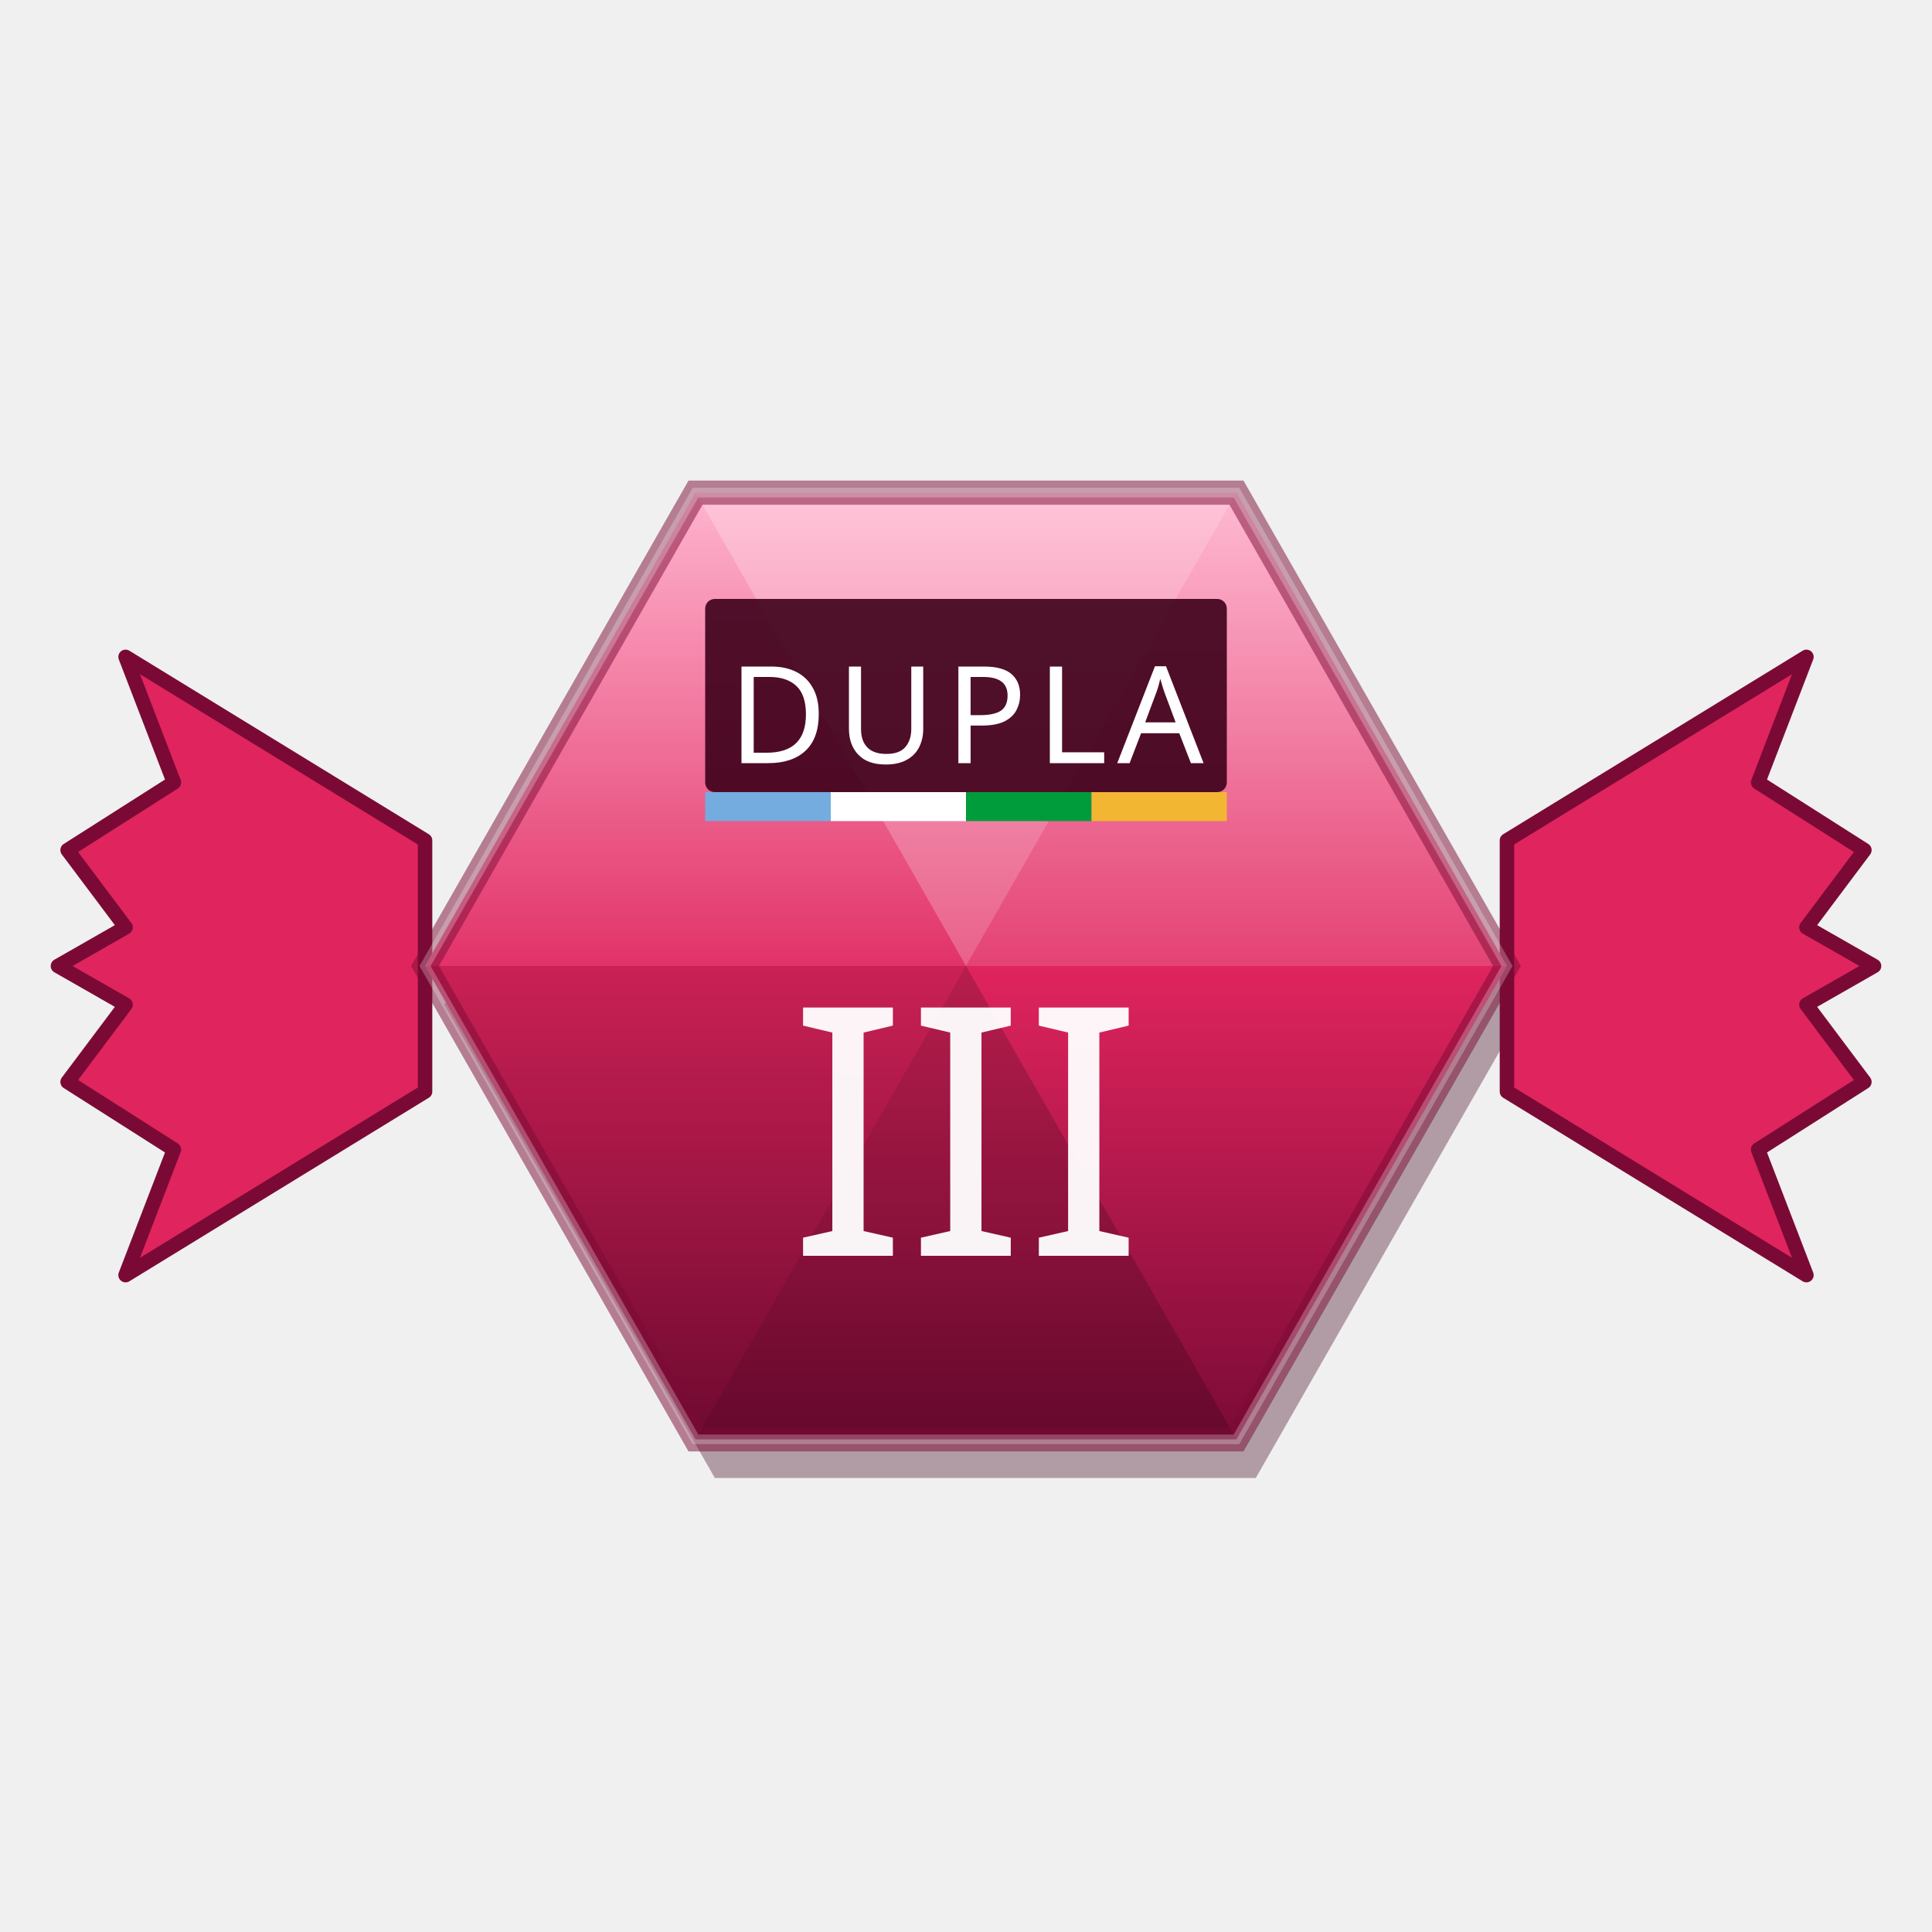
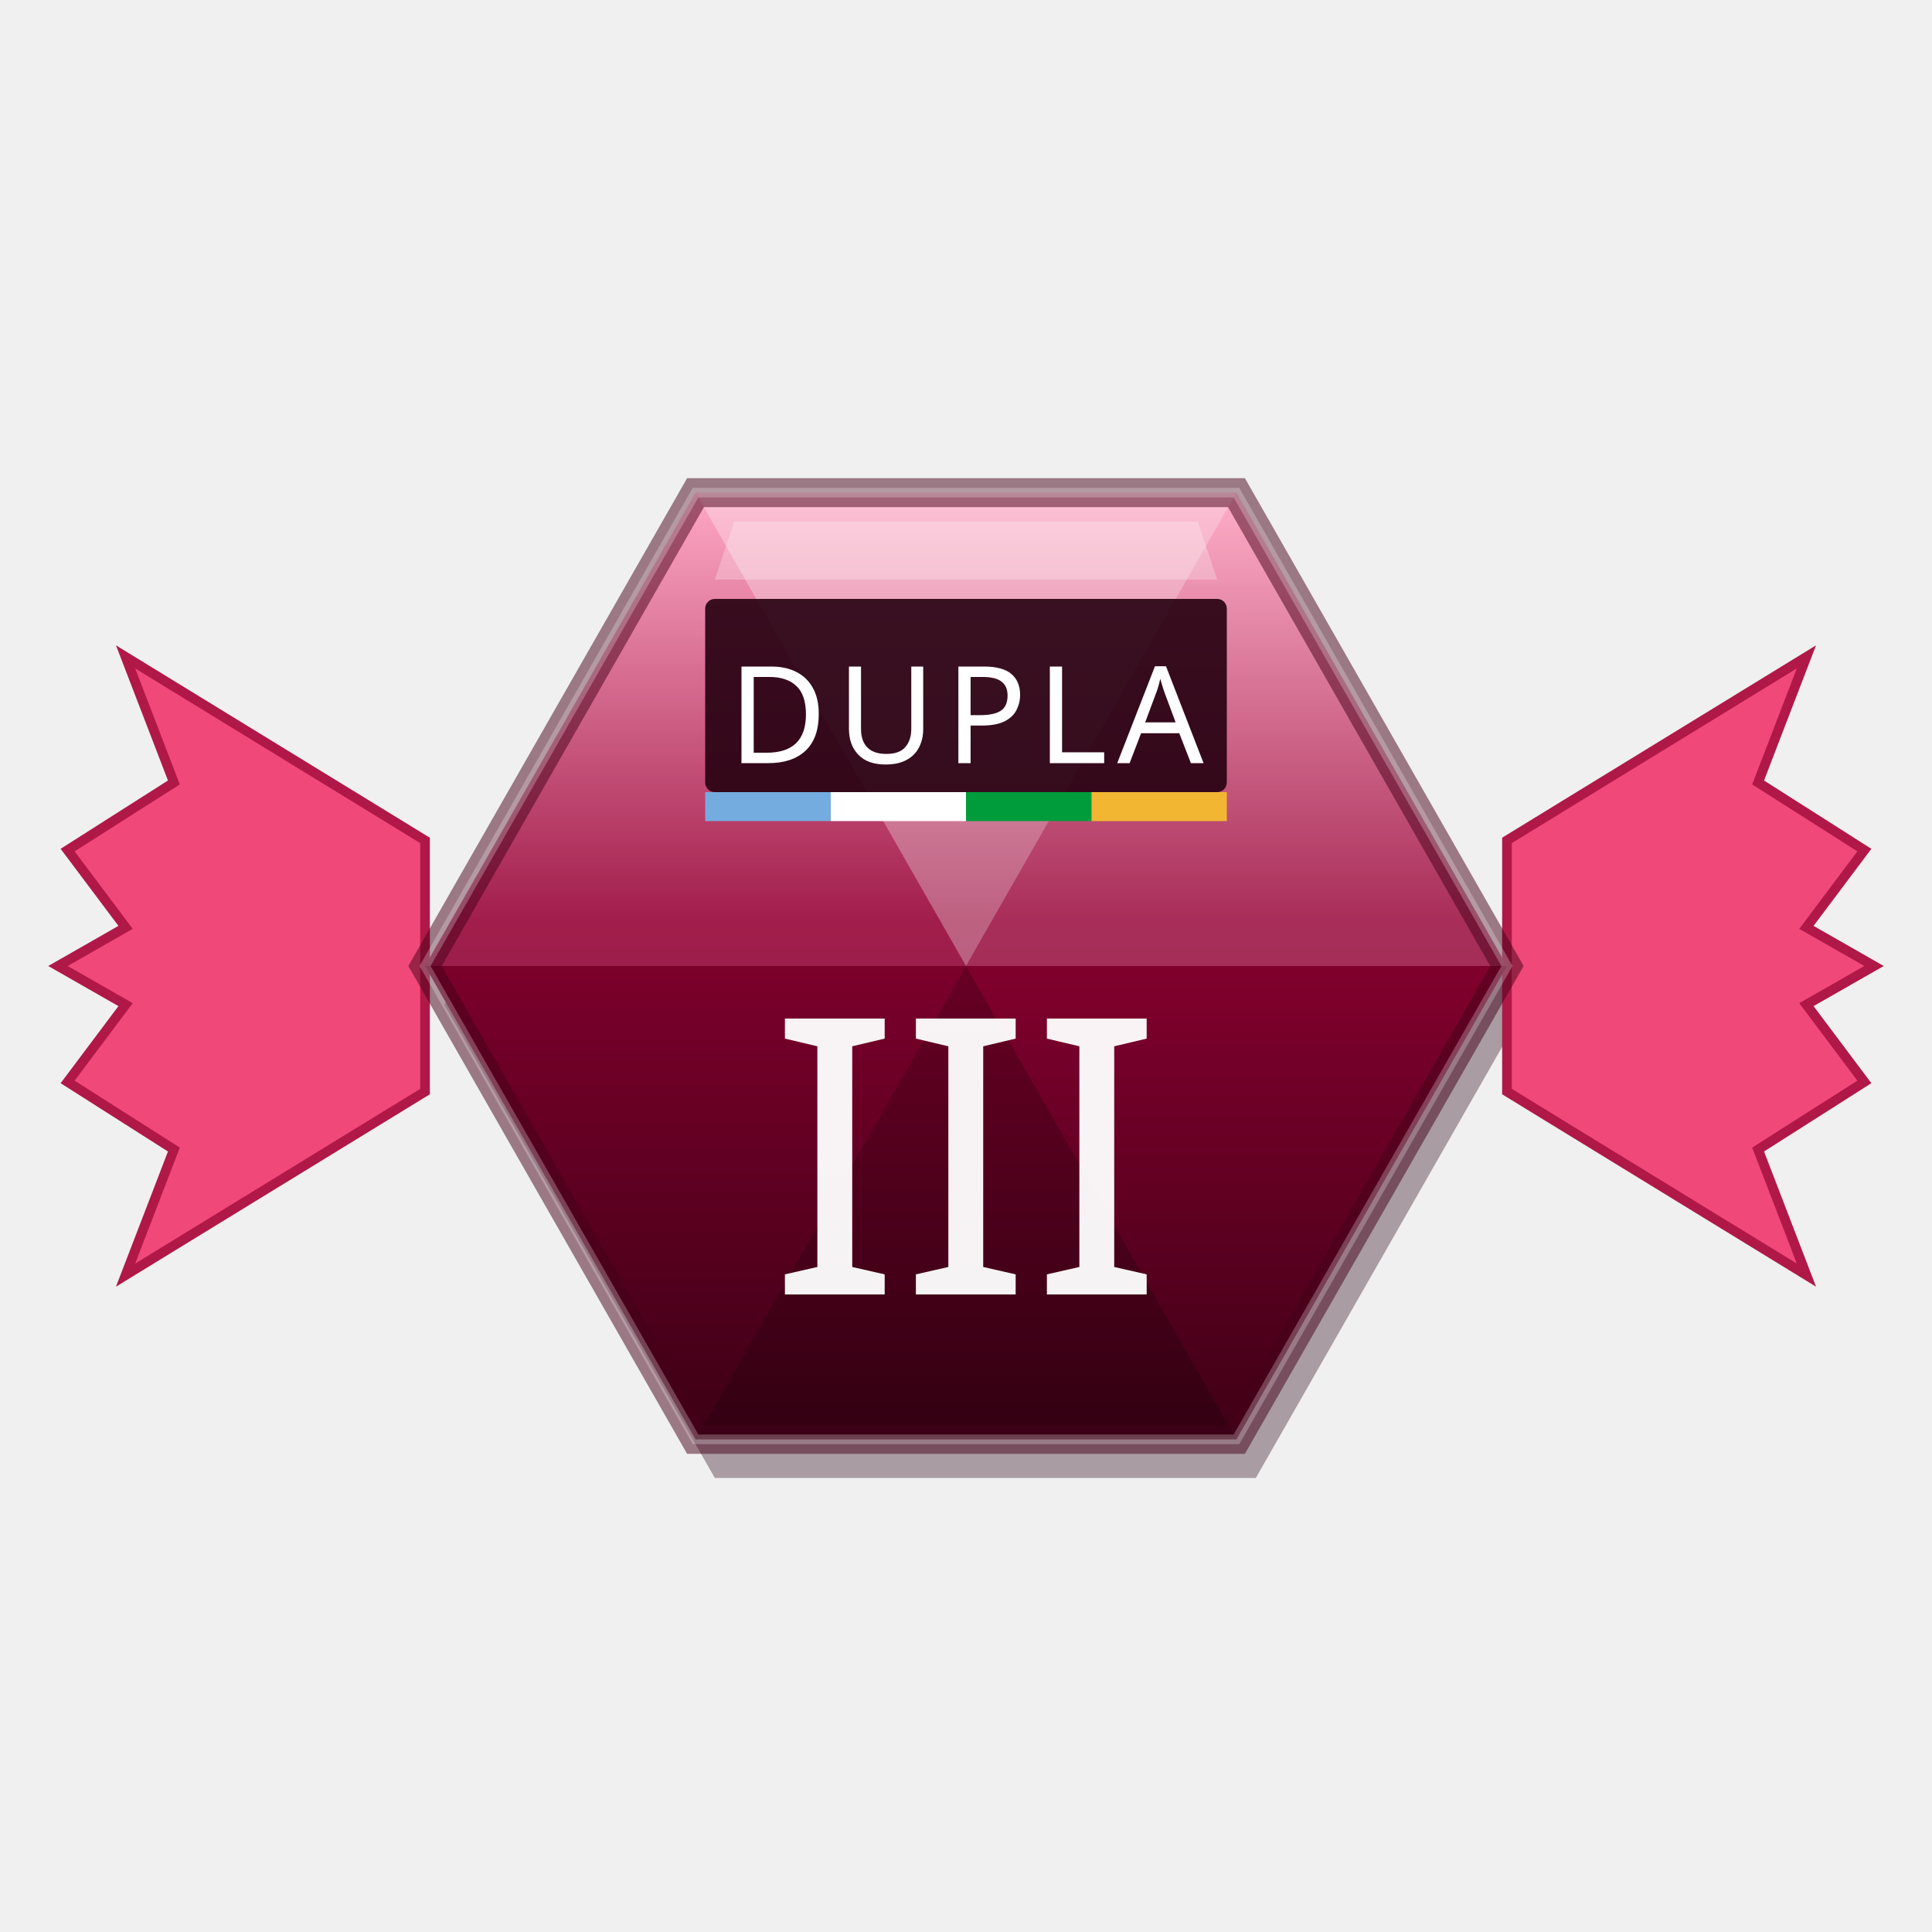
<svg xmlns="http://www.w3.org/2000/svg" viewBox="0 0 200 200" width="200" height="200">
  <defs>
    <linearGradient id="g" x1="0" y1="0" x2="0" y2="1">
-       <stop offset="0" stop-color="#FFB0CC" />
-       <stop offset=".5" stop-color="#E0245E" />
-       <stop offset="1" stop-color="#7A0A35" />
+       <stop offset="0" stop-color="#FF9EBE" />
+       <stop offset=".45" stop-color="#960034" />
+       <stop offset="1" stop-color="#450018" />
    </linearGradient>
  </defs>
-   <path d="M128 51 L156 100 L128 149 L72 149 L44 100 L72 51 Z" fill="#3D0019" transform="translate(2 4)" opacity=".35" />
-   <path d="M156 87 L187 68 L182 81 L193 88 L187 96 L194 100 L187 104 L193 112 L182 119 L187 132 L156 113 Z" fill="#E0245E" stroke="#7A0A35" stroke-width="1.5" stroke-linejoin="round" />
-   <path d="M44 87 L13 68 L18 81 L7 88 L13 96 L6 100 L13 104 L7 112 L18 119 L13 132 L44 113 Z" fill="#E0245E" stroke="#7A0A35" stroke-width="1.5" stroke-linejoin="round" />
+   <path d="M128 51 L156 100 L128 149 L72 149 L44 100 L72 51 Z" fill="#250010" transform="translate(2 4)" opacity=".35" />
+   <path d="M156 87 L187 68 L182 81 L193 88 L187 96 L194 100 L187 104 L193 112 L182 119 L187 132 L156 113 Z" fill="#F04878" stroke="#B01848" stroke-width="1" />
+   <path d="M44 87 L13 68 L18 81 L7 88 L13 96 L6 100 L13 104 L7 112 L18 119 L13 132 L44 113 Z" fill="#F04878" stroke="#B01848" stroke-width="1" />
  <path d="M128 51 L156 100 L128 149 L72 149 L44 100 L72 51 Z" fill="url(#g)" />
-   <path d="M72 51 L128 51 L100 100 Z" fill="#FFF" opacity=".28" />
-   <path d="M128 51 L156 100 L100 100 Z" fill="#FFF" opacity=".14" />
-   <path d="M72 51 L44 100 L100 100 Z" fill="#FFF" opacity=".07" />
-   <path d="M72 149 L128 149 L100 100 Z" fill="#000" opacity=".18" />
-   <path d="M44 100 L72 149 L100 100 Z" fill="#000" opacity=".1" />
-   <path d="M128 51 L156 100 L128 149 L72 149 L44 100 L72 51 Z" fill="none" stroke="#7A0A35" stroke-width="2.5" stroke-opacity=".5" />
+   <path d="M72 51 L128 51 L100 100 Z" fill="#FFF" opacity=".38" />
+   <path d="M128 51 L156 100 L100 100 Z" fill="#FFF" opacity=".18" />
+   <path d="M44 100 L72 51 L100 100 Z" fill="#FFF" opacity=".12" />
+   <path d="M72 149 L128 149 L100 100 Z" fill="#000" opacity=".28" />
+   <path d="M44 100 L72 149 L100 100 Z" fill="#000" opacity=".14" />
+   <path d="M156 100 L128 149 L100 100 Z" fill="#000" opacity=".10" />
+   <path d="M76 54 L124 54 L126 60 L74 60 Z" fill="#FFF" opacity=".25" />
+   <path d="M128 51 L156 100 L128 149 L72 149 L44 100 L72 51 Z" fill="none" stroke="#450018" stroke-width="3" stroke-opacity=".5" />
  <path d="M128 51 L156 100 L128 149 L72 149 L44 100 L72 51 Z" fill="none" stroke="#FFF" stroke-width="1" stroke-opacity=".25" />
  <g transform="translate(100 72)">
-     <rect x="-27" y="-10" width="54" height="20" rx="1" fill="#3D0019" opacity=".9" />
+     <rect x="-27" y="-10" width="54" height="20" rx="1" fill="#250010" opacity=".9" />
    <text x="0" y="7" text-anchor="middle" font-family="Bebas Neue, sans-serif" font-size="14" letter-spacing="1" fill="#FFF">DUPLA</text>
    <rect x="-27" y="10" width="13" height="3" fill="#74ACDF" />
    <rect x="-14" y="10" width="14" height="3" fill="#FFF" />
    <rect x="0" y="10" width="13" height="3" fill="#009C3B" />
    <rect x="13" y="10" width="14" height="3" fill="#F2B632" />
  </g>
-   <text x="100" y="130" text-anchor="middle" font-family="Bebas Neue, sans-serif" font-size="36" fill="#FFF" opacity=".95">III</text>
+   <text x="100" y="134" text-anchor="middle" font-family="Bebas Neue, sans-serif" font-size="40" fill="#FFF" opacity=".95">III</text>
</svg>
